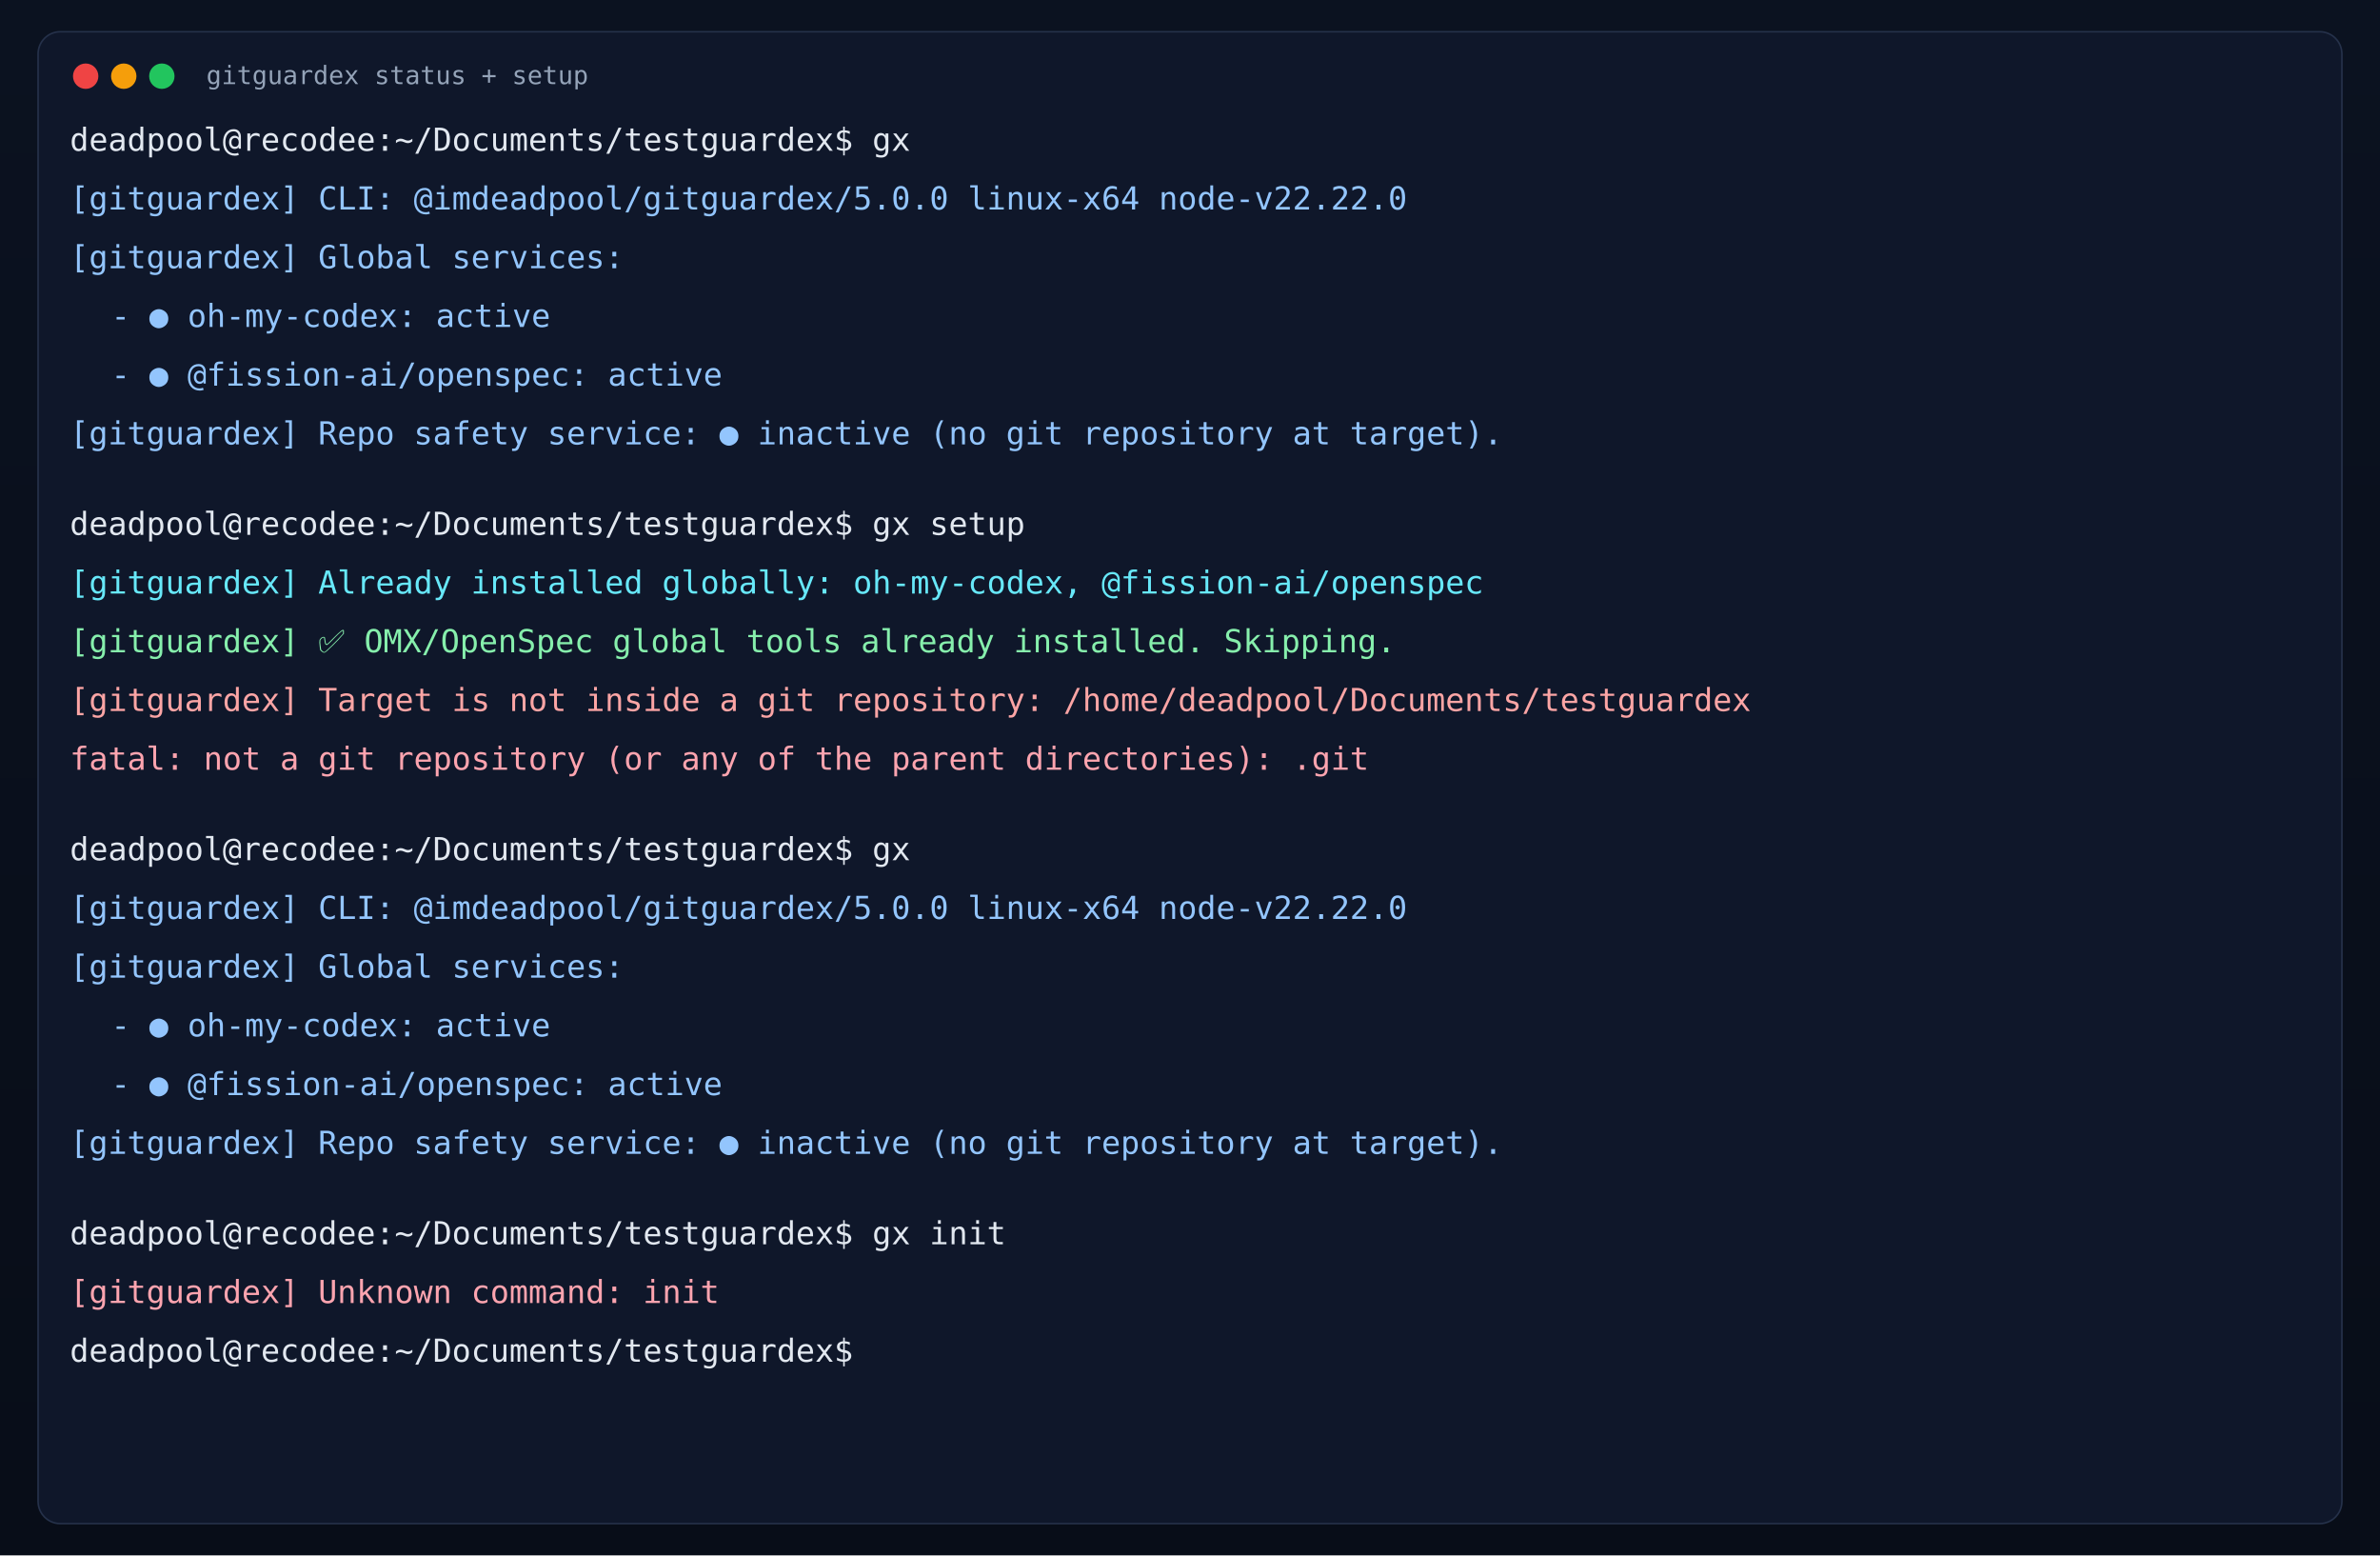
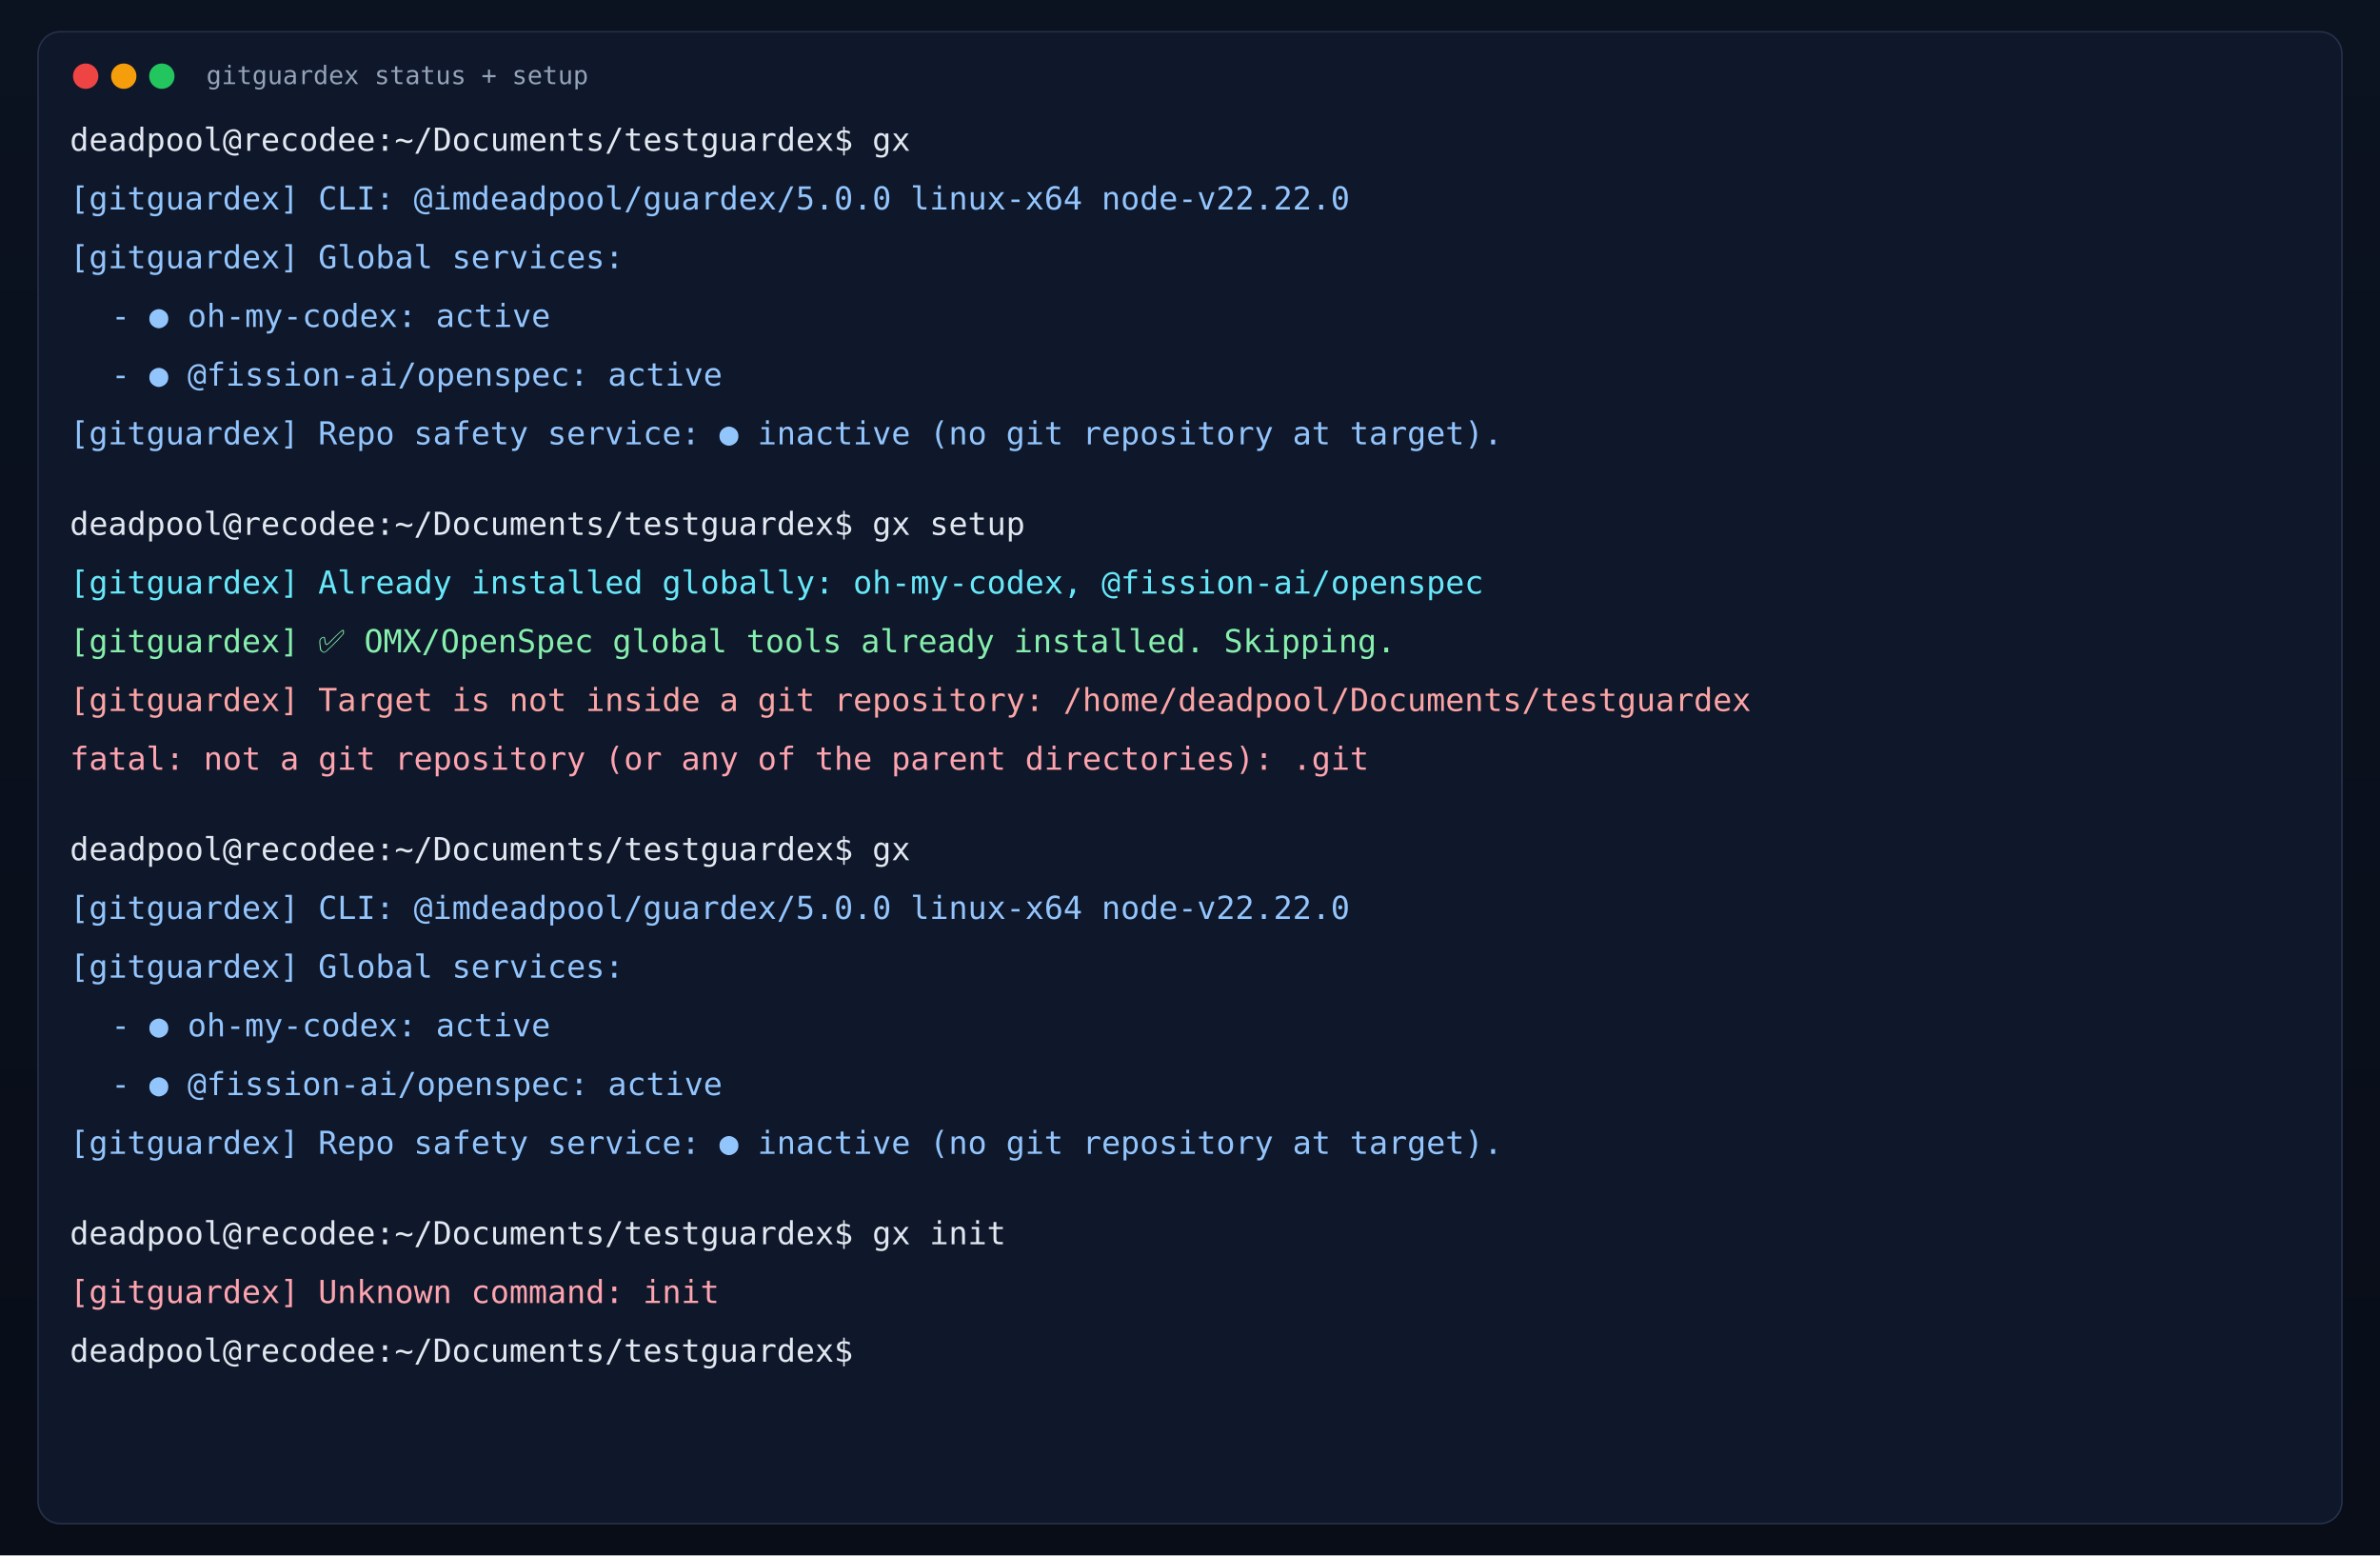
<svg xmlns="http://www.w3.org/2000/svg" width="1500" height="980" viewBox="0 0 1500 980" role="img" aria-labelledby="title desc">
  <defs>
    <linearGradient id="bg" x1="0" x2="0" y1="0" y2="1">
      <stop offset="0%" stop-color="#0b1220" />
      <stop offset="100%" stop-color="#080d18" />
    </linearGradient>
  </defs>
  <rect width="1500" height="980" fill="url(#bg)" />
  <rect x="24" y="20" width="1452" height="940" rx="14" fill="#0f172a" stroke="#25314a" />
  <circle cx="54" cy="48" r="8" fill="#ef4444" />
  <circle cx="78" cy="48" r="8" fill="#f59e0b" />
  <circle cx="102" cy="48" r="8" fill="#22c55e" />
  <text x="130" y="53" fill="#94a3b8" font-family="ui-monospace, SFMono-Regular, Menlo, Consolas, monospace" font-size="16">gitguardex status + setup</text>
  <g font-family="ui-monospace, SFMono-Regular, Menlo, Consolas, monospace" font-size="20" fill="#e2e8f0">
    <text x="44" y="95">deadpool@recodee:~/Documents/testguardex$ gx</text>
-     <text x="44" y="132" fill="#93c5fd">[gitguardex] CLI: @imdeadpool/gitguardex/5.0.0 linux-x64 node-v22.22.0</text>
+     <text x="44" y="132" fill="#93c5fd">[gitguardex] CLI: @imdeadpool/guardex/5.0.0 linux-x64 node-v22.22.0</text>
    <text x="44" y="169" fill="#93c5fd">[gitguardex] Global services:</text>
    <text x="70" y="206" fill="#93c5fd">- ● oh-my-codex: active</text>
    <text x="70" y="243" fill="#93c5fd">- ● @fission-ai/openspec: active</text>
    <text x="44" y="280" fill="#93c5fd">[gitguardex] Repo safety service: ● inactive (no git repository at target).</text>
    <text x="44" y="337">deadpool@recodee:~/Documents/testguardex$ gx setup</text>
    <text x="44" y="374" fill="#67e8f9">[gitguardex] Already installed globally: oh-my-codex, @fission-ai/openspec</text>
    <text x="44" y="411" fill="#86efac">[gitguardex] ✅ OMX/OpenSpec global tools already installed. Skipping.</text>
    <text x="44" y="448" fill="#fca5a5">[gitguardex] Target is not inside a git repository: /home/deadpool/Documents/testguardex</text>
    <text x="44" y="485" fill="#fda4af">fatal: not a git repository (or any of the parent directories): .git</text>
    <text x="44" y="542">deadpool@recodee:~/Documents/testguardex$ gx</text>
-     <text x="44" y="579" fill="#93c5fd">[gitguardex] CLI: @imdeadpool/gitguardex/5.0.0 linux-x64 node-v22.22.0</text>
+     <text x="44" y="579" fill="#93c5fd">[gitguardex] CLI: @imdeadpool/guardex/5.0.0 linux-x64 node-v22.22.0</text>
    <text x="44" y="616" fill="#93c5fd">[gitguardex] Global services:</text>
    <text x="70" y="653" fill="#93c5fd">- ● oh-my-codex: active</text>
    <text x="70" y="690" fill="#93c5fd">- ● @fission-ai/openspec: active</text>
    <text x="44" y="727" fill="#93c5fd">[gitguardex] Repo safety service: ● inactive (no git repository at target).</text>
    <text x="44" y="784">deadpool@recodee:~/Documents/testguardex$ gx init</text>
    <text x="44" y="821" fill="#fda4af">[gitguardex] Unknown command: init</text>
    <text x="44" y="858">deadpool@recodee:~/Documents/testguardex$</text>
  </g>
</svg>
